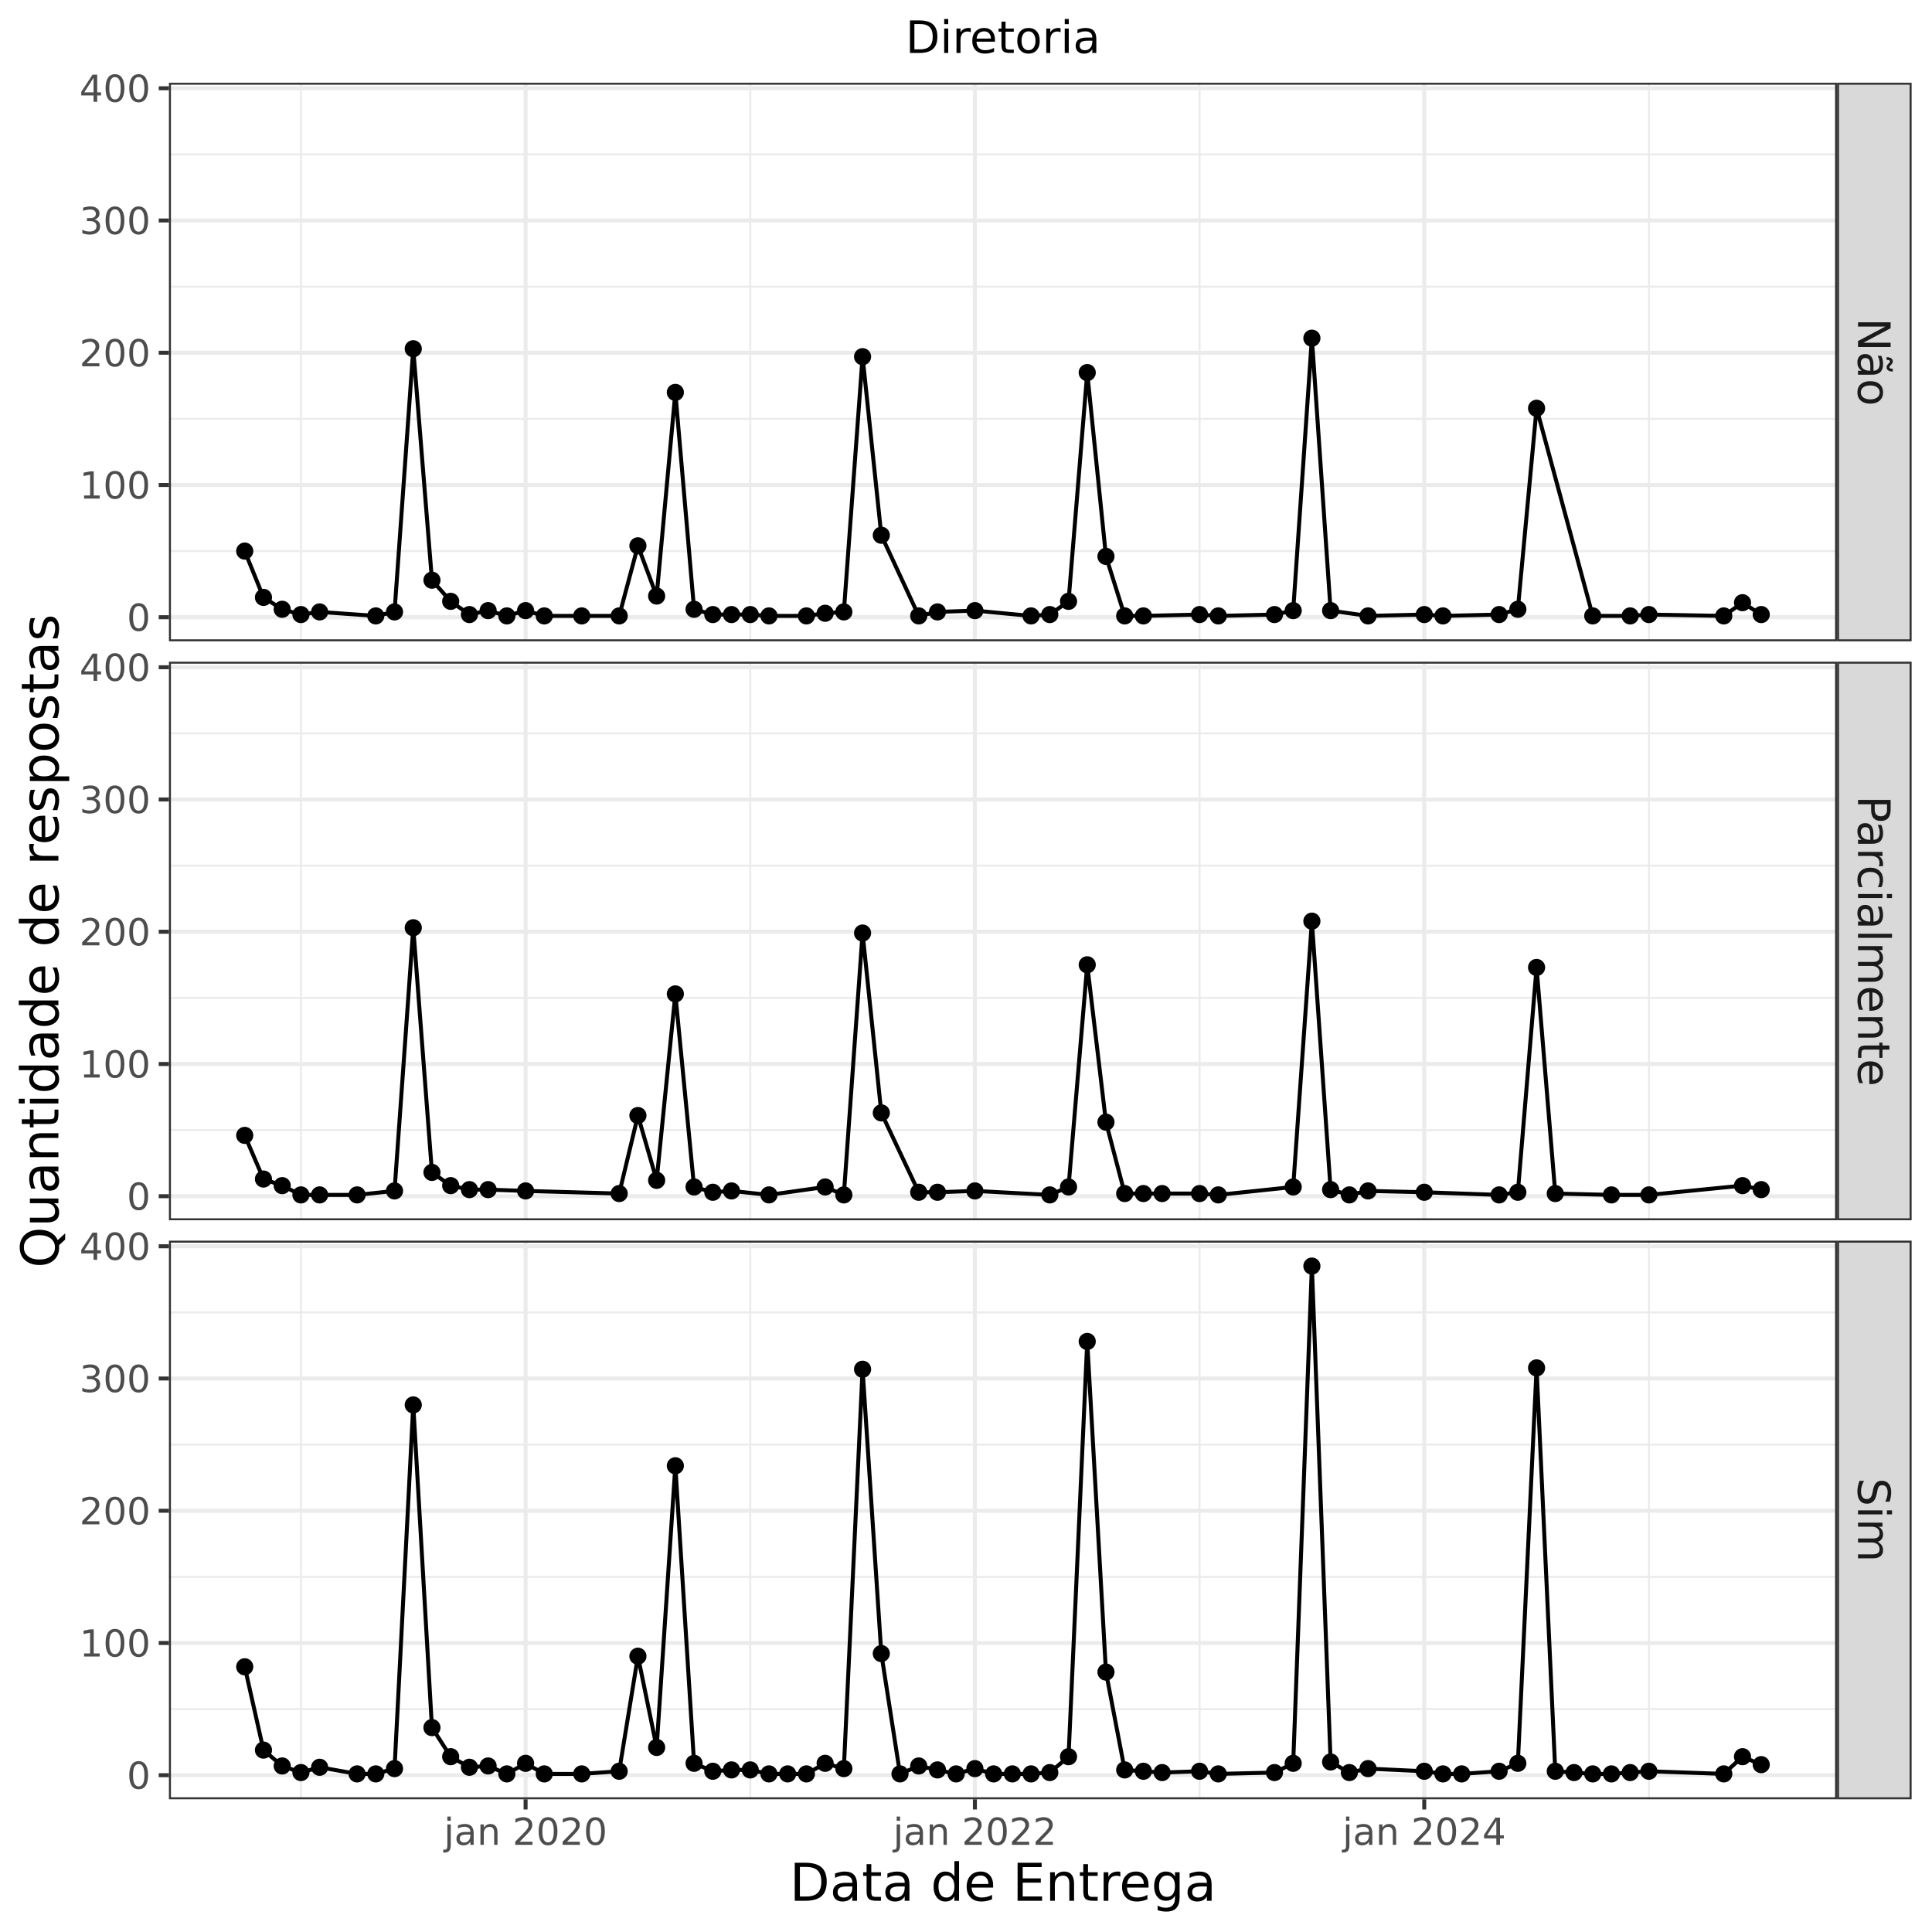
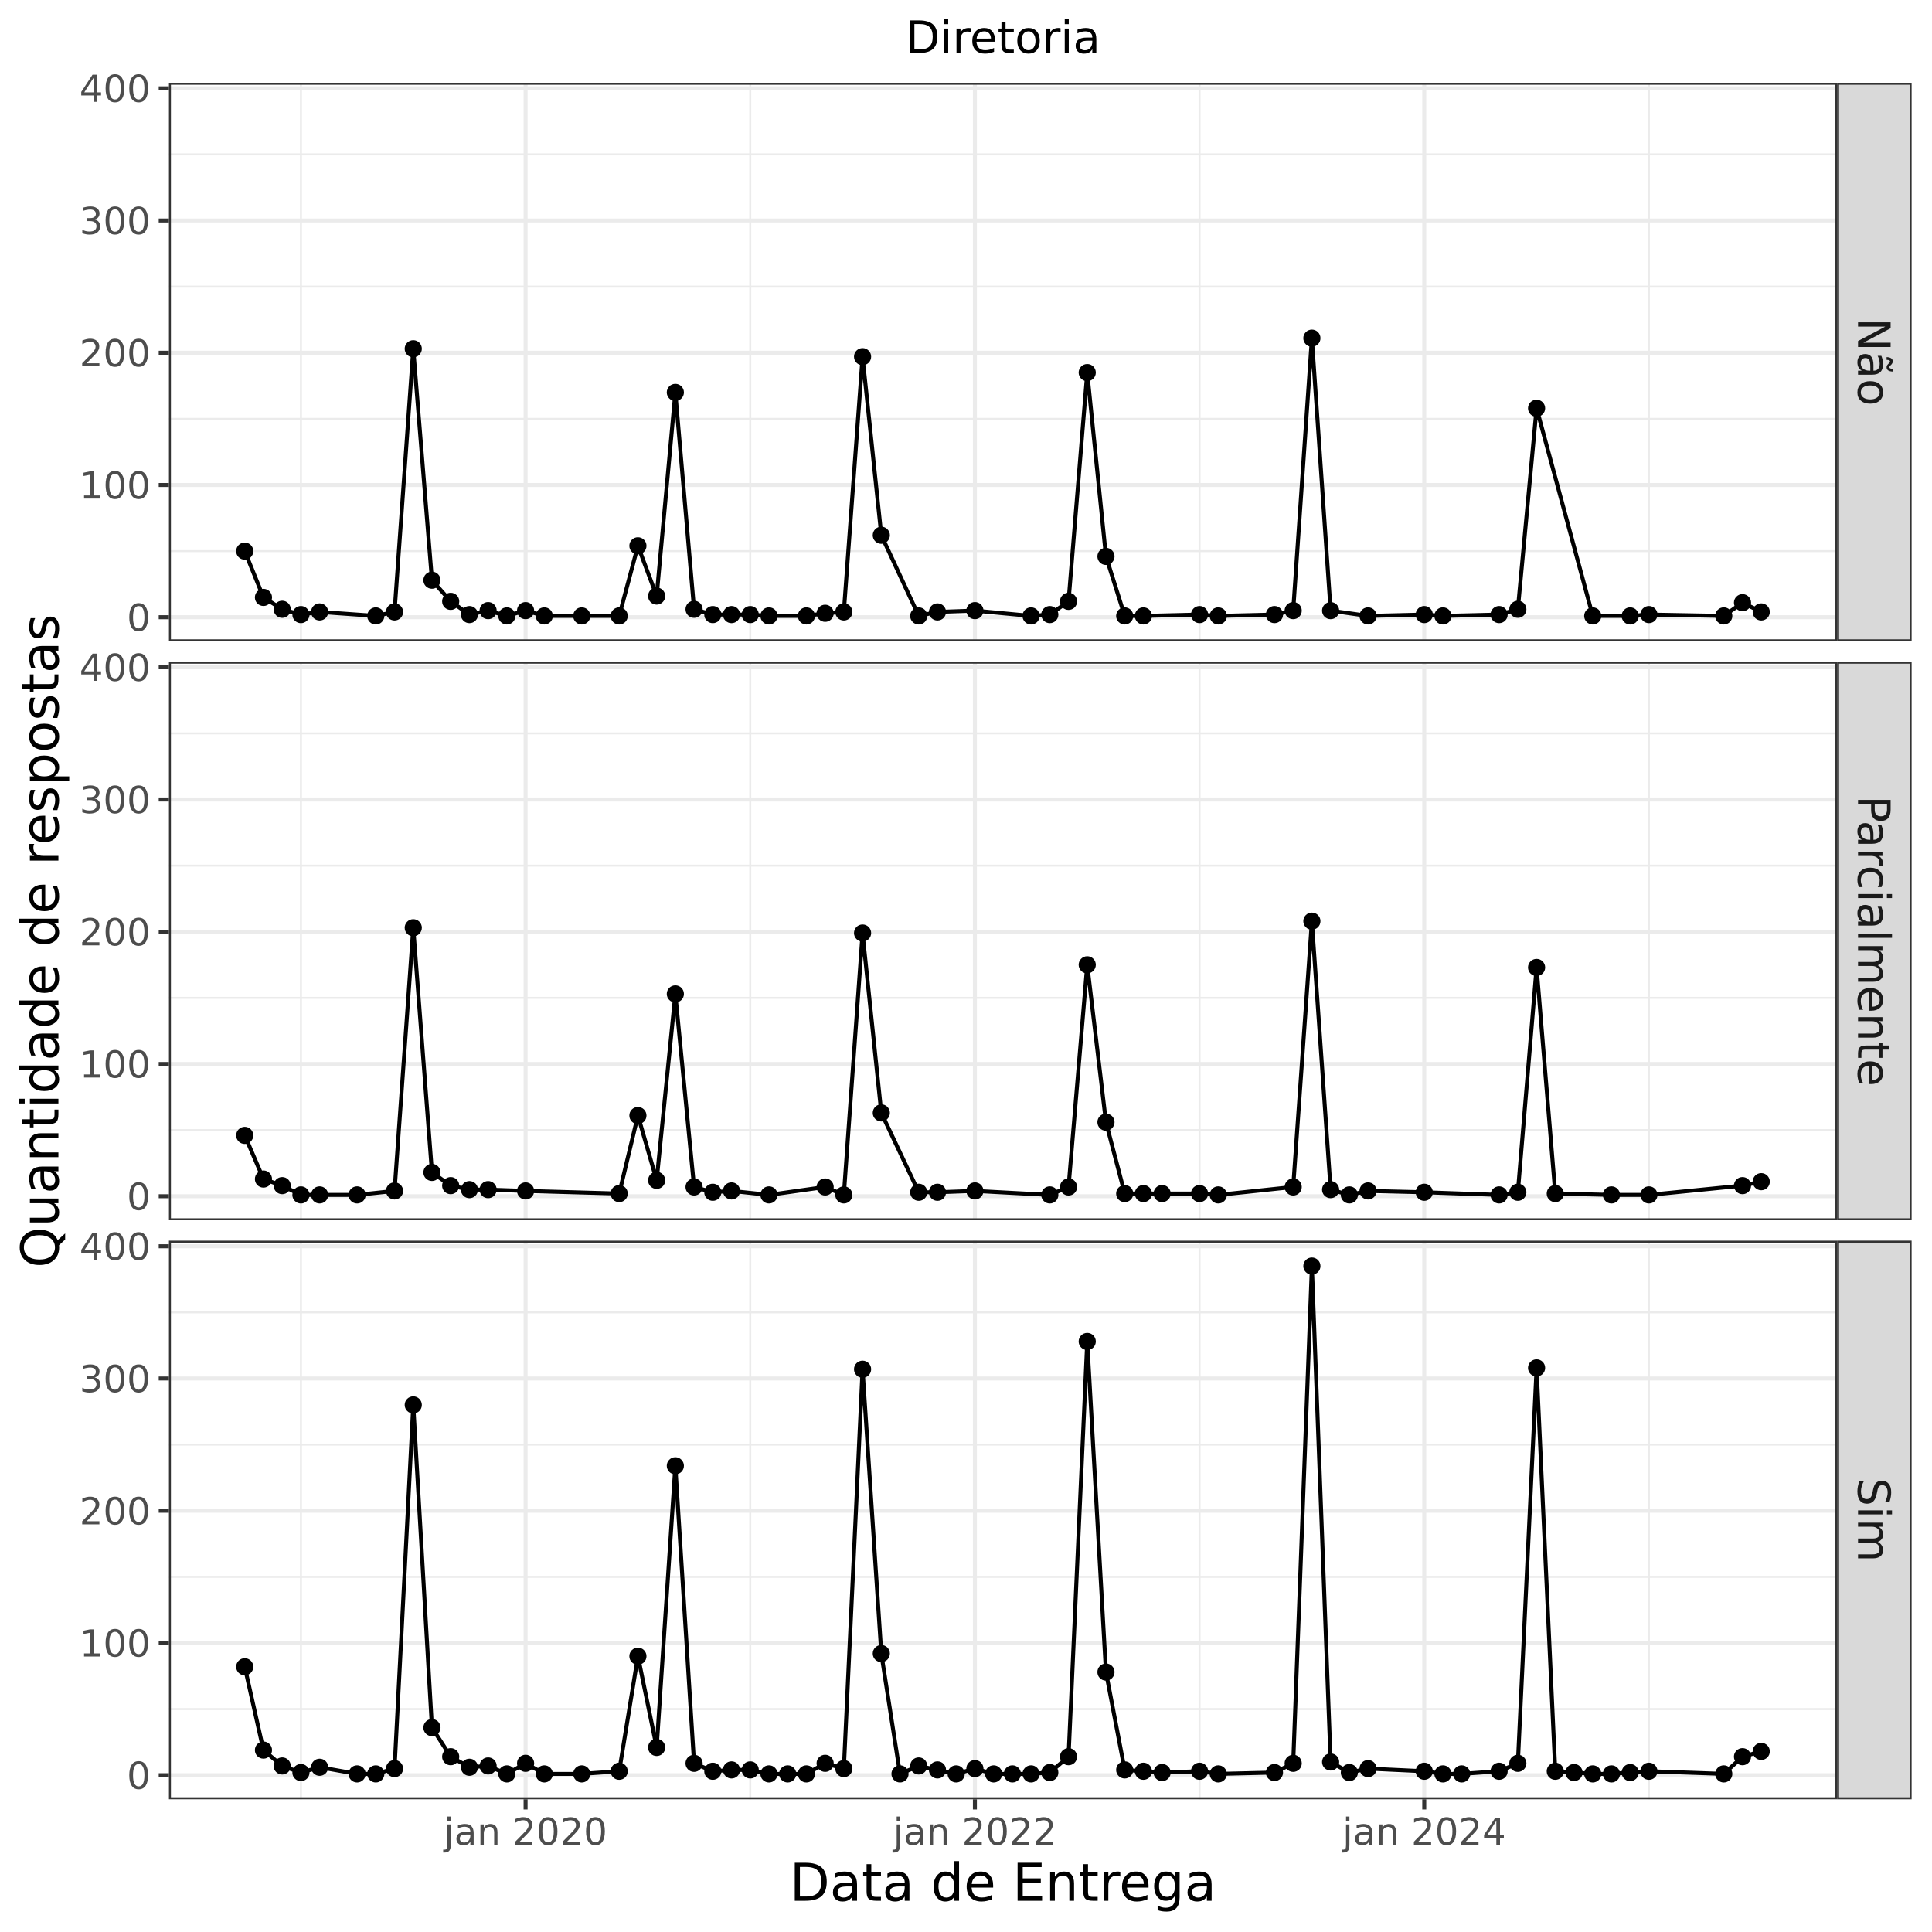
<svg xmlns="http://www.w3.org/2000/svg" class="svglite" width="518.74pt" height="518.74pt" viewBox="0 0 518.74 518.74">
  <defs>
    <style type="text/css">
    .svglite line, .svglite polyline, .svglite polygon, .svglite path, .svglite rect, .svglite circle {
      fill: none;
      stroke: #000000;
      stroke-linecap: round;
      stroke-linejoin: round;
      stroke-miterlimit: 10.00;
    }
    .svglite text {
      white-space: pre;
    }
  </style>
  </defs>
  <rect width="100%" height="100%" style="stroke: none; fill: #FFFFFF;" />
  <defs>
    <clipPath id="cpMC4wMHw1MTguNzR8MC4wMHw1MTguNzQ=">
      <rect x="0.00" y="0.00" width="518.74" height="518.74" />
    </clipPath>
  </defs>
  <g clip-path="url(#cpMC4wMHw1MTguNzR8MC4wMHw1MTguNzQ=)">
    <rect x="0" y="0" width="518.74" height="518.74" style="stroke-width: 1.07; stroke: #FFFFFF; fill: #FFFFFF;" />
  </g>
  <defs>
    <clipPath id="cpNDUuMzZ8NDkzLjI1fDIyLjIxfDE3Mi4xOQ==">
      <rect x="45.36" y="22.21" width="447.89" height="149.98" />
    </clipPath>
  </defs>
  <g clip-path="url(#cpNDUuMzZ8NDkzLjI1fDIyLjIxfDE3Mi4xOQ==)">
    <rect x="45.36" y="22.21" width="447.89" height="149.98" style="stroke-width: 1.07; stroke: none; fill: #FFFFFF;" />
    <polyline points="45.36,147.97 493.25,147.97 " style="stroke-width: 0.53; stroke: #EBEBEB; stroke-linecap: butt;" />
    <polyline points="45.36,112.46 493.25,112.46 " style="stroke-width: 0.53; stroke: #EBEBEB; stroke-linecap: butt;" />
    <polyline points="45.36,76.96 493.25,76.96 " style="stroke-width: 0.53; stroke: #EBEBEB; stroke-linecap: butt;" />
    <polyline points="45.36,41.45 493.25,41.45 " style="stroke-width: 0.53; stroke: #EBEBEB; stroke-linecap: butt;" />
    <polyline points="80.80,172.19 80.80,22.21 " style="stroke-width: 0.53; stroke: #EBEBEB; stroke-linecap: butt;" />
    <polyline points="201.44,172.19 201.44,22.21 " style="stroke-width: 0.53; stroke: #EBEBEB; stroke-linecap: butt;" />
    <polyline points="322.08,172.19 322.08,22.21 " style="stroke-width: 0.53; stroke: #EBEBEB; stroke-linecap: butt;" />
    <polyline points="442.73,172.19 442.73,22.21 " style="stroke-width: 0.53; stroke: #EBEBEB; stroke-linecap: butt;" />
    <polyline points="45.36,165.72 493.25,165.72 " style="stroke-width: 1.07; stroke: #EBEBEB; stroke-linecap: butt;" />
    <polyline points="45.36,130.22 493.25,130.22 " style="stroke-width: 1.07; stroke: #EBEBEB; stroke-linecap: butt;" />
    <polyline points="45.36,94.71 493.25,94.71 " style="stroke-width: 1.07; stroke: #EBEBEB; stroke-linecap: butt;" />
    <polyline points="45.36,59.20 493.25,59.20 " style="stroke-width: 1.07; stroke: #EBEBEB; stroke-linecap: butt;" />
    <polyline points="45.36,23.70 493.25,23.70 " style="stroke-width: 1.07; stroke: #EBEBEB; stroke-linecap: butt;" />
    <polyline points="141.12,172.19 141.12,22.21 " style="stroke-width: 1.07; stroke: #EBEBEB; stroke-linecap: butt;" />
    <polyline points="261.76,172.19 261.76,22.21 " style="stroke-width: 1.07; stroke: #EBEBEB; stroke-linecap: butt;" />
    <polyline points="382.41,172.19 382.41,22.21 " style="stroke-width: 1.07; stroke: #EBEBEB; stroke-linecap: butt;" />
-     <polyline points="65.71,147.97 70.74,160.40 75.77,163.59 80.80,165.01 85.82,164.30 100.90,165.37 105.93,164.30 110.96,93.64 115.98,155.78 121.01,161.46 126.04,165.01 131.06,163.95 136.09,165.37 141.12,163.95 146.14,165.37 156.20,165.37 166.25,165.37 171.28,146.55 176.31,160.04 181.33,105.36 186.36,163.59 191.39,165.01 196.41,165.01 201.44,165.01 206.47,165.37 216.52,165.37 221.55,164.66 226.57,164.30 231.60,95.77 236.63,143.71 246.68,165.37 251.71,164.30 261.76,163.95 276.84,165.37 281.87,165.01 286.90,161.46 291.92,100.04 296.95,149.39 301.98,165.37 307.00,165.37 322.08,165.01 327.11,165.37 342.19,165.01 347.22,163.95 352.24,90.80 357.27,163.95 367.32,165.37 382.41,165.01 387.43,165.37 402.51,165.01 407.54,163.59 412.57,109.62 427.65,165.37 437.70,165.37 442.73,165.01 462.83,165.37 467.86,161.82 472.89,165.01 " style="stroke-width: 1.07; stroke-linecap: butt;" />
+     <polyline points="65.71,147.97 70.74,160.40 75.77,163.59 80.80,165.01 85.82,164.30 100.90,165.37 105.93,164.30 110.96,93.64 115.98,155.78 121.01,161.46 126.04,165.01 131.06,163.95 136.09,165.37 141.12,163.95 146.14,165.37 156.20,165.37 166.25,165.37 171.28,146.55 176.31,160.04 181.33,105.36 186.36,163.59 191.39,165.01 196.41,165.01 201.44,165.01 206.47,165.37 216.52,165.37 221.55,164.66 226.57,164.30 231.60,95.77 236.63,143.71 246.68,165.37 251.71,164.30 261.76,163.95 276.84,165.37 281.87,165.01 286.90,161.46 291.92,100.04 296.95,149.39 301.98,165.37 307.00,165.37 322.08,165.01 327.11,165.37 342.19,165.01 347.22,163.95 352.24,90.80 357.27,163.95 367.32,165.37 382.41,165.01 387.43,165.37 402.51,165.01 407.54,163.59 412.57,109.62 427.65,165.37 437.70,165.37 442.73,165.01 462.83,165.37 467.86,161.82 472.89,164.30 " style="stroke-width: 1.07; stroke-linecap: butt;" />
    <circle cx="65.71" cy="147.97" r="1.95" style="stroke-width: 0.71; fill: #000000;" />
    <circle cx="70.74" cy="160.40" r="1.95" style="stroke-width: 0.71; fill: #000000;" />
    <circle cx="75.77" cy="163.59" r="1.95" style="stroke-width: 0.71; fill: #000000;" />
    <circle cx="80.80" cy="165.01" r="1.95" style="stroke-width: 0.71; fill: #000000;" />
    <circle cx="85.82" cy="164.30" r="1.95" style="stroke-width: 0.71; fill: #000000;" />
    <circle cx="100.90" cy="165.37" r="1.95" style="stroke-width: 0.71; fill: #000000;" />
    <circle cx="105.93" cy="164.30" r="1.95" style="stroke-width: 0.71; fill: #000000;" />
    <circle cx="110.96" cy="93.64" r="1.95" style="stroke-width: 0.71; fill: #000000;" />
    <circle cx="115.98" cy="155.78" r="1.95" style="stroke-width: 0.71; fill: #000000;" />
    <circle cx="121.01" cy="161.46" r="1.95" style="stroke-width: 0.71; fill: #000000;" />
    <circle cx="126.04" cy="165.01" r="1.95" style="stroke-width: 0.71; fill: #000000;" />
    <circle cx="131.06" cy="163.95" r="1.95" style="stroke-width: 0.71; fill: #000000;" />
    <circle cx="136.09" cy="165.37" r="1.95" style="stroke-width: 0.71; fill: #000000;" />
    <circle cx="141.12" cy="163.95" r="1.95" style="stroke-width: 0.71; fill: #000000;" />
    <circle cx="146.14" cy="165.37" r="1.95" style="stroke-width: 0.71; fill: #000000;" />
    <circle cx="156.20" cy="165.37" r="1.95" style="stroke-width: 0.71; fill: #000000;" />
    <circle cx="166.25" cy="165.37" r="1.95" style="stroke-width: 0.71; fill: #000000;" />
    <circle cx="171.28" cy="146.55" r="1.95" style="stroke-width: 0.71; fill: #000000;" />
    <circle cx="176.31" cy="160.04" r="1.95" style="stroke-width: 0.71; fill: #000000;" />
    <circle cx="181.33" cy="105.36" r="1.95" style="stroke-width: 0.71; fill: #000000;" />
    <circle cx="186.36" cy="163.59" r="1.95" style="stroke-width: 0.71; fill: #000000;" />
    <circle cx="191.39" cy="165.01" r="1.95" style="stroke-width: 0.71; fill: #000000;" />
    <circle cx="196.41" cy="165.01" r="1.95" style="stroke-width: 0.71; fill: #000000;" />
    <circle cx="201.44" cy="165.01" r="1.95" style="stroke-width: 0.71; fill: #000000;" />
    <circle cx="206.47" cy="165.37" r="1.95" style="stroke-width: 0.71; fill: #000000;" />
    <circle cx="216.52" cy="165.37" r="1.95" style="stroke-width: 0.71; fill: #000000;" />
    <circle cx="221.55" cy="164.66" r="1.95" style="stroke-width: 0.71; fill: #000000;" />
    <circle cx="226.57" cy="164.30" r="1.95" style="stroke-width: 0.71; fill: #000000;" />
    <circle cx="231.60" cy="95.77" r="1.95" style="stroke-width: 0.71; fill: #000000;" />
    <circle cx="236.63" cy="143.71" r="1.95" style="stroke-width: 0.71; fill: #000000;" />
    <circle cx="246.68" cy="165.37" r="1.95" style="stroke-width: 0.71; fill: #000000;" />
    <circle cx="251.71" cy="164.30" r="1.95" style="stroke-width: 0.71; fill: #000000;" />
    <circle cx="261.76" cy="163.95" r="1.95" style="stroke-width: 0.71; fill: #000000;" />
    <circle cx="276.84" cy="165.37" r="1.95" style="stroke-width: 0.71; fill: #000000;" />
    <circle cx="281.87" cy="165.01" r="1.95" style="stroke-width: 0.71; fill: #000000;" />
    <circle cx="286.90" cy="161.46" r="1.95" style="stroke-width: 0.71; fill: #000000;" />
    <circle cx="291.92" cy="100.04" r="1.95" style="stroke-width: 0.71; fill: #000000;" />
    <circle cx="296.95" cy="149.39" r="1.95" style="stroke-width: 0.71; fill: #000000;" />
    <circle cx="301.98" cy="165.37" r="1.95" style="stroke-width: 0.71; fill: #000000;" />
    <circle cx="307.00" cy="165.37" r="1.95" style="stroke-width: 0.71; fill: #000000;" />
    <circle cx="322.08" cy="165.01" r="1.95" style="stroke-width: 0.71; fill: #000000;" />
    <circle cx="327.11" cy="165.37" r="1.95" style="stroke-width: 0.71; fill: #000000;" />
    <circle cx="342.19" cy="165.01" r="1.95" style="stroke-width: 0.71; fill: #000000;" />
    <circle cx="347.22" cy="163.95" r="1.95" style="stroke-width: 0.71; fill: #000000;" />
    <circle cx="352.24" cy="90.80" r="1.95" style="stroke-width: 0.71; fill: #000000;" />
    <circle cx="357.27" cy="163.95" r="1.95" style="stroke-width: 0.71; fill: #000000;" />
    <circle cx="367.32" cy="165.37" r="1.95" style="stroke-width: 0.71; fill: #000000;" />
    <circle cx="382.41" cy="165.01" r="1.95" style="stroke-width: 0.71; fill: #000000;" />
    <circle cx="387.43" cy="165.37" r="1.95" style="stroke-width: 0.71; fill: #000000;" />
    <circle cx="402.51" cy="165.01" r="1.95" style="stroke-width: 0.71; fill: #000000;" />
    <circle cx="407.54" cy="163.59" r="1.95" style="stroke-width: 0.71; fill: #000000;" />
    <circle cx="412.57" cy="109.62" r="1.95" style="stroke-width: 0.71; fill: #000000;" />
    <circle cx="427.65" cy="165.37" r="1.95" style="stroke-width: 0.71; fill: #000000;" />
    <circle cx="437.70" cy="165.37" r="1.95" style="stroke-width: 0.71; fill: #000000;" />
    <circle cx="442.73" cy="165.01" r="1.95" style="stroke-width: 0.71; fill: #000000;" />
    <circle cx="462.83" cy="165.37" r="1.95" style="stroke-width: 0.71; fill: #000000;" />
    <circle cx="467.86" cy="161.82" r="1.95" style="stroke-width: 0.71; fill: #000000;" />
-     <circle cx="472.89" cy="165.01" r="1.95" style="stroke-width: 0.71; fill: #000000;" />
+     <circle cx="472.89" cy="164.30" r="1.95" style="stroke-width: 0.71; fill: #000000;" />
    <rect x="45.36" y="22.21" width="447.89" height="149.98" style="stroke-width: 1.07; stroke: #333333;" />
  </g>
  <g clip-path="url(#cpMC4wMHw1MTguNzR8MC4wMHw1MTguNzQ=)">
</g>
  <defs>
    <clipPath id="cpNDUuMzZ8NDkzLjI1fDE3Ny42NnwzMjcuNjQ=">
      <rect x="45.36" y="177.66" width="447.89" height="149.98" />
    </clipPath>
  </defs>
  <g clip-path="url(#cpNDUuMzZ8NDkzLjI1fDE3Ny42NnwzMjcuNjQ=)">
    <rect x="45.36" y="177.66" width="447.89" height="149.98" style="stroke-width: 1.07; stroke: none; fill: #FFFFFF;" />
    <polyline points="45.36,303.43 493.25,303.43 " style="stroke-width: 0.53; stroke: #EBEBEB; stroke-linecap: butt;" />
    <polyline points="45.36,267.92 493.25,267.92 " style="stroke-width: 0.53; stroke: #EBEBEB; stroke-linecap: butt;" />
    <polyline points="45.36,232.42 493.25,232.42 " style="stroke-width: 0.53; stroke: #EBEBEB; stroke-linecap: butt;" />
    <polyline points="45.36,196.91 493.25,196.91 " style="stroke-width: 0.53; stroke: #EBEBEB; stroke-linecap: butt;" />
    <polyline points="80.80,327.64 80.80,177.66 " style="stroke-width: 0.53; stroke: #EBEBEB; stroke-linecap: butt;" />
    <polyline points="201.44,327.64 201.44,177.66 " style="stroke-width: 0.53; stroke: #EBEBEB; stroke-linecap: butt;" />
    <polyline points="322.08,327.64 322.08,177.66 " style="stroke-width: 0.53; stroke: #EBEBEB; stroke-linecap: butt;" />
    <polyline points="442.73,327.64 442.73,177.66 " style="stroke-width: 0.53; stroke: #EBEBEB; stroke-linecap: butt;" />
    <polyline points="45.36,321.18 493.25,321.18 " style="stroke-width: 1.07; stroke: #EBEBEB; stroke-linecap: butt;" />
    <polyline points="45.36,285.68 493.25,285.68 " style="stroke-width: 1.07; stroke: #EBEBEB; stroke-linecap: butt;" />
    <polyline points="45.36,250.17 493.25,250.17 " style="stroke-width: 1.07; stroke: #EBEBEB; stroke-linecap: butt;" />
    <polyline points="45.36,214.66 493.25,214.66 " style="stroke-width: 1.07; stroke: #EBEBEB; stroke-linecap: butt;" />
    <polyline points="45.36,179.16 493.25,179.16 " style="stroke-width: 1.07; stroke: #EBEBEB; stroke-linecap: butt;" />
    <polyline points="141.12,327.64 141.12,177.66 " style="stroke-width: 1.07; stroke: #EBEBEB; stroke-linecap: butt;" />
    <polyline points="261.76,327.64 261.76,177.66 " style="stroke-width: 1.07; stroke: #EBEBEB; stroke-linecap: butt;" />
    <polyline points="382.41,327.64 382.41,177.66 " style="stroke-width: 1.07; stroke: #EBEBEB; stroke-linecap: butt;" />
-     <polyline points="65.71,304.85 70.74,316.57 75.77,318.34 80.80,320.83 85.82,320.83 95.88,320.83 105.93,319.76 110.96,249.10 115.98,314.79 121.01,318.34 126.04,319.41 131.06,319.41 141.12,319.76 166.25,320.47 171.28,299.52 176.31,316.92 181.33,266.86 186.36,318.70 191.39,320.12 196.41,319.76 206.47,320.83 221.55,318.70 226.57,320.83 231.60,250.52 236.63,298.81 246.68,320.12 251.71,320.12 261.76,319.76 281.87,320.83 286.90,318.70 291.92,259.05 296.95,301.30 301.98,320.47 307.00,320.47 312.03,320.47 322.08,320.47 327.11,320.83 347.22,318.70 352.24,247.33 357.27,319.41 362.30,320.83 367.32,319.76 382.41,320.12 402.51,320.83 407.54,320.12 412.57,259.76 417.59,320.47 432.67,320.83 442.73,320.83 467.86,318.34 472.89,319.41 " style="stroke-width: 1.07; stroke-linecap: butt;" />
+     <polyline points="65.71,304.85 70.74,316.57 75.77,318.34 80.80,320.83 85.82,320.83 95.88,320.83 105.93,319.76 110.96,249.10 115.98,314.79 121.01,318.34 126.04,319.41 131.06,319.41 141.12,319.76 166.25,320.47 171.28,299.52 176.31,316.92 181.33,266.86 186.36,318.70 191.39,320.12 196.41,319.76 206.47,320.83 221.55,318.70 226.57,320.83 231.60,250.52 236.63,298.81 246.68,320.12 251.71,320.12 261.76,319.76 281.87,320.83 286.90,318.70 291.92,259.05 296.95,301.30 301.98,320.47 307.00,320.47 312.03,320.47 322.08,320.47 327.11,320.83 347.22,318.70 352.24,247.33 357.27,319.41 362.30,320.83 367.32,319.76 382.41,320.12 402.51,320.83 407.54,320.12 412.57,259.76 417.59,320.47 432.67,320.83 442.73,320.83 467.86,318.34 472.89,317.28 " style="stroke-width: 1.07; stroke-linecap: butt;" />
    <circle cx="65.71" cy="304.85" r="1.95" style="stroke-width: 0.71; fill: #000000;" />
    <circle cx="70.74" cy="316.57" r="1.95" style="stroke-width: 0.71; fill: #000000;" />
    <circle cx="75.77" cy="318.34" r="1.95" style="stroke-width: 0.71; fill: #000000;" />
    <circle cx="80.80" cy="320.83" r="1.95" style="stroke-width: 0.71; fill: #000000;" />
    <circle cx="85.82" cy="320.83" r="1.95" style="stroke-width: 0.71; fill: #000000;" />
    <circle cx="95.88" cy="320.83" r="1.95" style="stroke-width: 0.71; fill: #000000;" />
    <circle cx="105.93" cy="319.76" r="1.95" style="stroke-width: 0.71; fill: #000000;" />
    <circle cx="110.96" cy="249.10" r="1.95" style="stroke-width: 0.71; fill: #000000;" />
    <circle cx="115.98" cy="314.79" r="1.95" style="stroke-width: 0.71; fill: #000000;" />
    <circle cx="121.01" cy="318.34" r="1.95" style="stroke-width: 0.71; fill: #000000;" />
    <circle cx="126.04" cy="319.41" r="1.95" style="stroke-width: 0.71; fill: #000000;" />
    <circle cx="131.06" cy="319.41" r="1.95" style="stroke-width: 0.71; fill: #000000;" />
    <circle cx="141.12" cy="319.76" r="1.95" style="stroke-width: 0.71; fill: #000000;" />
    <circle cx="166.25" cy="320.47" r="1.95" style="stroke-width: 0.71; fill: #000000;" />
    <circle cx="171.28" cy="299.52" r="1.95" style="stroke-width: 0.71; fill: #000000;" />
    <circle cx="176.31" cy="316.92" r="1.95" style="stroke-width: 0.71; fill: #000000;" />
    <circle cx="181.33" cy="266.86" r="1.95" style="stroke-width: 0.71; fill: #000000;" />
    <circle cx="186.36" cy="318.70" r="1.95" style="stroke-width: 0.71; fill: #000000;" />
    <circle cx="191.39" cy="320.12" r="1.95" style="stroke-width: 0.71; fill: #000000;" />
    <circle cx="196.41" cy="319.76" r="1.95" style="stroke-width: 0.71; fill: #000000;" />
    <circle cx="206.47" cy="320.83" r="1.95" style="stroke-width: 0.71; fill: #000000;" />
    <circle cx="221.55" cy="318.70" r="1.95" style="stroke-width: 0.71; fill: #000000;" />
    <circle cx="226.57" cy="320.83" r="1.95" style="stroke-width: 0.71; fill: #000000;" />
    <circle cx="231.60" cy="250.52" r="1.95" style="stroke-width: 0.71; fill: #000000;" />
    <circle cx="236.63" cy="298.81" r="1.95" style="stroke-width: 0.71; fill: #000000;" />
    <circle cx="246.68" cy="320.12" r="1.95" style="stroke-width: 0.71; fill: #000000;" />
    <circle cx="251.71" cy="320.12" r="1.95" style="stroke-width: 0.71; fill: #000000;" />
    <circle cx="261.76" cy="319.76" r="1.95" style="stroke-width: 0.71; fill: #000000;" />
    <circle cx="281.87" cy="320.83" r="1.95" style="stroke-width: 0.71; fill: #000000;" />
    <circle cx="286.90" cy="318.70" r="1.95" style="stroke-width: 0.71; fill: #000000;" />
    <circle cx="291.92" cy="259.05" r="1.95" style="stroke-width: 0.71; fill: #000000;" />
    <circle cx="296.95" cy="301.30" r="1.95" style="stroke-width: 0.71; fill: #000000;" />
    <circle cx="301.98" cy="320.47" r="1.95" style="stroke-width: 0.71; fill: #000000;" />
    <circle cx="307.00" cy="320.47" r="1.95" style="stroke-width: 0.71; fill: #000000;" />
    <circle cx="312.03" cy="320.47" r="1.95" style="stroke-width: 0.71; fill: #000000;" />
    <circle cx="322.08" cy="320.47" r="1.95" style="stroke-width: 0.71; fill: #000000;" />
    <circle cx="327.11" cy="320.83" r="1.95" style="stroke-width: 0.71; fill: #000000;" />
    <circle cx="347.22" cy="318.70" r="1.95" style="stroke-width: 0.71; fill: #000000;" />
    <circle cx="352.24" cy="247.33" r="1.95" style="stroke-width: 0.71; fill: #000000;" />
    <circle cx="357.27" cy="319.41" r="1.95" style="stroke-width: 0.71; fill: #000000;" />
    <circle cx="362.30" cy="320.83" r="1.95" style="stroke-width: 0.71; fill: #000000;" />
    <circle cx="367.32" cy="319.76" r="1.95" style="stroke-width: 0.71; fill: #000000;" />
    <circle cx="382.41" cy="320.12" r="1.95" style="stroke-width: 0.71; fill: #000000;" />
    <circle cx="402.51" cy="320.83" r="1.95" style="stroke-width: 0.71; fill: #000000;" />
    <circle cx="407.54" cy="320.12" r="1.95" style="stroke-width: 0.71; fill: #000000;" />
    <circle cx="412.57" cy="259.76" r="1.95" style="stroke-width: 0.71; fill: #000000;" />
    <circle cx="417.59" cy="320.47" r="1.95" style="stroke-width: 0.71; fill: #000000;" />
    <circle cx="432.67" cy="320.83" r="1.95" style="stroke-width: 0.71; fill: #000000;" />
    <circle cx="442.73" cy="320.83" r="1.95" style="stroke-width: 0.71; fill: #000000;" />
    <circle cx="467.86" cy="318.34" r="1.95" style="stroke-width: 0.71; fill: #000000;" />
-     <circle cx="472.89" cy="319.41" r="1.95" style="stroke-width: 0.71; fill: #000000;" />
+     <circle cx="472.89" cy="317.28" r="1.95" style="stroke-width: 0.71; fill: #000000;" />
    <rect x="45.36" y="177.66" width="447.89" height="149.98" style="stroke-width: 1.07; stroke: #333333;" />
  </g>
  <g clip-path="url(#cpMC4wMHw1MTguNzR8MC4wMHw1MTguNzQ=)">
</g>
  <defs>
    <clipPath id="cpNDUuMzZ8NDkzLjI1fDMzMy4xMnw0ODMuMTA=">
      <rect x="45.36" y="333.12" width="447.89" height="149.98" />
    </clipPath>
  </defs>
  <g clip-path="url(#cpNDUuMzZ8NDkzLjI1fDMzMy4xMnw0ODMuMTA=)">
    <rect x="45.36" y="333.12" width="447.89" height="149.98" style="stroke-width: 1.07; stroke: none; fill: #FFFFFF;" />
    <polyline points="45.36,458.89 493.25,458.89 " style="stroke-width: 0.53; stroke: #EBEBEB; stroke-linecap: butt;" />
    <polyline points="45.36,423.38 493.25,423.38 " style="stroke-width: 0.53; stroke: #EBEBEB; stroke-linecap: butt;" />
    <polyline points="45.36,387.88 493.25,387.88 " style="stroke-width: 0.53; stroke: #EBEBEB; stroke-linecap: butt;" />
    <polyline points="45.36,352.37 493.25,352.37 " style="stroke-width: 0.53; stroke: #EBEBEB; stroke-linecap: butt;" />
    <polyline points="80.80,483.10 80.80,333.12 " style="stroke-width: 0.53; stroke: #EBEBEB; stroke-linecap: butt;" />
    <polyline points="201.44,483.10 201.44,333.12 " style="stroke-width: 0.53; stroke: #EBEBEB; stroke-linecap: butt;" />
    <polyline points="322.08,483.10 322.08,333.12 " style="stroke-width: 0.53; stroke: #EBEBEB; stroke-linecap: butt;" />
    <polyline points="442.73,483.10 442.73,333.12 " style="stroke-width: 0.53; stroke: #EBEBEB; stroke-linecap: butt;" />
    <polyline points="45.36,476.64 493.25,476.64 " style="stroke-width: 1.07; stroke: #EBEBEB; stroke-linecap: butt;" />
    <polyline points="45.36,441.14 493.25,441.14 " style="stroke-width: 1.07; stroke: #EBEBEB; stroke-linecap: butt;" />
    <polyline points="45.36,405.63 493.25,405.63 " style="stroke-width: 1.07; stroke: #EBEBEB; stroke-linecap: butt;" />
    <polyline points="45.36,370.12 493.25,370.12 " style="stroke-width: 1.07; stroke: #EBEBEB; stroke-linecap: butt;" />
    <polyline points="45.36,334.62 493.25,334.62 " style="stroke-width: 1.07; stroke: #EBEBEB; stroke-linecap: butt;" />
    <polyline points="141.12,483.10 141.12,333.12 " style="stroke-width: 1.07; stroke: #EBEBEB; stroke-linecap: butt;" />
    <polyline points="261.76,483.10 261.76,333.12 " style="stroke-width: 1.07; stroke: #EBEBEB; stroke-linecap: butt;" />
    <polyline points="382.41,483.10 382.41,333.12 " style="stroke-width: 1.07; stroke: #EBEBEB; stroke-linecap: butt;" />
-     <polyline points="65.71,447.53 70.74,469.90 75.77,474.16 80.80,475.93 85.82,474.51 95.88,476.29 100.90,476.29 105.93,474.87 110.96,377.22 115.98,463.86 121.01,471.67 126.04,474.51 131.06,474.16 136.09,476.29 141.12,473.45 146.14,476.29 156.20,476.29 166.25,475.58 171.28,444.69 176.31,469.19 181.33,393.56 186.36,473.45 191.39,475.58 196.41,475.22 201.44,475.22 206.47,476.29 211.49,476.29 216.52,476.29 221.55,473.45 226.57,474.87 231.60,367.64 236.63,443.98 241.65,476.29 246.68,474.16 251.71,475.22 256.73,476.29 261.76,474.87 266.79,476.29 271.82,476.29 276.84,476.29 281.87,475.93 286.90,471.67 291.92,360.18 296.95,448.95 301.98,475.22 307.00,475.58 312.03,475.93 322.08,475.58 327.11,476.29 342.19,475.93 347.22,473.45 352.24,339.94 357.27,473.09 362.30,475.93 367.32,474.87 382.41,475.58 387.43,476.29 392.46,476.29 402.51,475.58 407.54,473.45 412.57,367.28 417.59,475.58 422.62,475.93 427.65,476.29 432.67,476.29 437.70,475.93 442.73,475.58 462.83,476.29 467.86,471.67 472.89,473.80 " style="stroke-width: 1.07; stroke-linecap: butt;" />
+     <polyline points="65.71,447.53 70.74,469.90 75.77,474.16 80.80,475.93 85.82,474.51 95.88,476.29 100.90,476.29 105.93,474.87 110.96,377.22 115.98,463.86 121.01,471.67 126.04,474.51 131.06,474.16 136.09,476.29 141.12,473.45 146.14,476.29 156.20,476.29 166.25,475.58 171.28,444.69 176.31,469.19 181.33,393.56 186.36,473.45 191.39,475.58 196.41,475.22 201.44,475.22 206.47,476.29 211.49,476.29 216.52,476.29 221.55,473.45 226.57,474.87 231.60,367.64 236.63,443.98 241.65,476.29 246.68,474.16 251.71,475.22 256.73,476.29 261.76,474.87 266.79,476.29 271.82,476.29 276.84,476.29 281.87,475.93 286.90,471.67 291.92,360.18 296.95,448.95 301.98,475.22 307.00,475.58 312.03,475.93 322.08,475.58 327.11,476.29 342.19,475.93 347.22,473.45 352.24,339.94 357.27,473.09 362.30,475.93 367.32,474.87 382.41,475.58 387.43,476.29 392.46,476.29 402.51,475.58 407.54,473.45 412.57,367.28 417.59,475.58 422.62,475.93 427.65,476.29 432.67,476.29 437.70,475.93 442.73,475.58 462.83,476.29 467.86,471.67 472.89,470.25 " style="stroke-width: 1.07; stroke-linecap: butt;" />
    <circle cx="65.71" cy="447.53" r="1.95" style="stroke-width: 0.71; fill: #000000;" />
    <circle cx="70.74" cy="469.90" r="1.95" style="stroke-width: 0.71; fill: #000000;" />
    <circle cx="75.77" cy="474.16" r="1.95" style="stroke-width: 0.71; fill: #000000;" />
    <circle cx="80.80" cy="475.93" r="1.95" style="stroke-width: 0.71; fill: #000000;" />
    <circle cx="85.82" cy="474.51" r="1.95" style="stroke-width: 0.71; fill: #000000;" />
    <circle cx="95.88" cy="476.29" r="1.95" style="stroke-width: 0.71; fill: #000000;" />
    <circle cx="100.90" cy="476.29" r="1.95" style="stroke-width: 0.71; fill: #000000;" />
    <circle cx="105.93" cy="474.87" r="1.95" style="stroke-width: 0.71; fill: #000000;" />
    <circle cx="110.96" cy="377.22" r="1.95" style="stroke-width: 0.71; fill: #000000;" />
    <circle cx="115.98" cy="463.86" r="1.95" style="stroke-width: 0.71; fill: #000000;" />
    <circle cx="121.01" cy="471.67" r="1.95" style="stroke-width: 0.71; fill: #000000;" />
    <circle cx="126.04" cy="474.51" r="1.95" style="stroke-width: 0.71; fill: #000000;" />
    <circle cx="131.06" cy="474.16" r="1.95" style="stroke-width: 0.71; fill: #000000;" />
    <circle cx="136.09" cy="476.29" r="1.95" style="stroke-width: 0.71; fill: #000000;" />
    <circle cx="141.12" cy="473.45" r="1.95" style="stroke-width: 0.71; fill: #000000;" />
    <circle cx="146.14" cy="476.29" r="1.95" style="stroke-width: 0.71; fill: #000000;" />
    <circle cx="156.20" cy="476.29" r="1.95" style="stroke-width: 0.71; fill: #000000;" />
    <circle cx="166.25" cy="475.58" r="1.95" style="stroke-width: 0.71; fill: #000000;" />
    <circle cx="171.28" cy="444.69" r="1.95" style="stroke-width: 0.71; fill: #000000;" />
    <circle cx="176.31" cy="469.19" r="1.95" style="stroke-width: 0.71; fill: #000000;" />
    <circle cx="181.33" cy="393.56" r="1.95" style="stroke-width: 0.71; fill: #000000;" />
    <circle cx="186.36" cy="473.45" r="1.95" style="stroke-width: 0.71; fill: #000000;" />
    <circle cx="191.39" cy="475.58" r="1.95" style="stroke-width: 0.71; fill: #000000;" />
    <circle cx="196.41" cy="475.22" r="1.95" style="stroke-width: 0.71; fill: #000000;" />
    <circle cx="201.44" cy="475.22" r="1.95" style="stroke-width: 0.71; fill: #000000;" />
    <circle cx="206.47" cy="476.29" r="1.95" style="stroke-width: 0.71; fill: #000000;" />
    <circle cx="211.49" cy="476.29" r="1.95" style="stroke-width: 0.71; fill: #000000;" />
    <circle cx="216.52" cy="476.29" r="1.95" style="stroke-width: 0.71; fill: #000000;" />
    <circle cx="221.55" cy="473.45" r="1.95" style="stroke-width: 0.71; fill: #000000;" />
    <circle cx="226.57" cy="474.87" r="1.95" style="stroke-width: 0.71; fill: #000000;" />
    <circle cx="231.60" cy="367.64" r="1.95" style="stroke-width: 0.71; fill: #000000;" />
    <circle cx="236.63" cy="443.98" r="1.95" style="stroke-width: 0.71; fill: #000000;" />
    <circle cx="241.65" cy="476.29" r="1.95" style="stroke-width: 0.71; fill: #000000;" />
    <circle cx="246.68" cy="474.16" r="1.95" style="stroke-width: 0.71; fill: #000000;" />
    <circle cx="251.71" cy="475.22" r="1.95" style="stroke-width: 0.71; fill: #000000;" />
    <circle cx="256.73" cy="476.29" r="1.95" style="stroke-width: 0.71; fill: #000000;" />
    <circle cx="261.76" cy="474.87" r="1.95" style="stroke-width: 0.71; fill: #000000;" />
    <circle cx="266.79" cy="476.29" r="1.95" style="stroke-width: 0.71; fill: #000000;" />
    <circle cx="271.82" cy="476.29" r="1.95" style="stroke-width: 0.71; fill: #000000;" />
    <circle cx="276.84" cy="476.29" r="1.95" style="stroke-width: 0.71; fill: #000000;" />
    <circle cx="281.87" cy="475.93" r="1.95" style="stroke-width: 0.71; fill: #000000;" />
    <circle cx="286.90" cy="471.67" r="1.95" style="stroke-width: 0.71; fill: #000000;" />
    <circle cx="291.92" cy="360.18" r="1.95" style="stroke-width: 0.71; fill: #000000;" />
    <circle cx="296.95" cy="448.95" r="1.95" style="stroke-width: 0.71; fill: #000000;" />
    <circle cx="301.98" cy="475.22" r="1.95" style="stroke-width: 0.71; fill: #000000;" />
    <circle cx="307.00" cy="475.58" r="1.95" style="stroke-width: 0.71; fill: #000000;" />
    <circle cx="312.03" cy="475.93" r="1.95" style="stroke-width: 0.71; fill: #000000;" />
    <circle cx="322.08" cy="475.58" r="1.95" style="stroke-width: 0.71; fill: #000000;" />
    <circle cx="327.11" cy="476.29" r="1.95" style="stroke-width: 0.71; fill: #000000;" />
    <circle cx="342.19" cy="475.93" r="1.95" style="stroke-width: 0.71; fill: #000000;" />
    <circle cx="347.22" cy="473.45" r="1.95" style="stroke-width: 0.71; fill: #000000;" />
    <circle cx="352.24" cy="339.94" r="1.95" style="stroke-width: 0.71; fill: #000000;" />
    <circle cx="357.27" cy="473.09" r="1.95" style="stroke-width: 0.71; fill: #000000;" />
    <circle cx="362.30" cy="475.93" r="1.95" style="stroke-width: 0.71; fill: #000000;" />
    <circle cx="367.32" cy="474.87" r="1.95" style="stroke-width: 0.71; fill: #000000;" />
    <circle cx="382.41" cy="475.58" r="1.95" style="stroke-width: 0.71; fill: #000000;" />
    <circle cx="387.43" cy="476.29" r="1.95" style="stroke-width: 0.71; fill: #000000;" />
    <circle cx="392.46" cy="476.29" r="1.95" style="stroke-width: 0.71; fill: #000000;" />
    <circle cx="402.51" cy="475.58" r="1.95" style="stroke-width: 0.71; fill: #000000;" />
    <circle cx="407.54" cy="473.45" r="1.95" style="stroke-width: 0.71; fill: #000000;" />
    <circle cx="412.57" cy="367.28" r="1.95" style="stroke-width: 0.71; fill: #000000;" />
    <circle cx="417.59" cy="475.58" r="1.95" style="stroke-width: 0.71; fill: #000000;" />
    <circle cx="422.62" cy="475.93" r="1.95" style="stroke-width: 0.71; fill: #000000;" />
    <circle cx="427.65" cy="476.29" r="1.95" style="stroke-width: 0.71; fill: #000000;" />
    <circle cx="432.67" cy="476.29" r="1.95" style="stroke-width: 0.71; fill: #000000;" />
    <circle cx="437.70" cy="475.93" r="1.95" style="stroke-width: 0.71; fill: #000000;" />
    <circle cx="442.73" cy="475.58" r="1.95" style="stroke-width: 0.71; fill: #000000;" />
    <circle cx="462.83" cy="476.29" r="1.95" style="stroke-width: 0.71; fill: #000000;" />
    <circle cx="467.86" cy="471.67" r="1.95" style="stroke-width: 0.71; fill: #000000;" />
-     <circle cx="472.89" cy="473.80" r="1.95" style="stroke-width: 0.71; fill: #000000;" />
+     <circle cx="472.89" cy="470.25" r="1.95" style="stroke-width: 0.71; fill: #000000;" />
    <rect x="45.36" y="333.12" width="447.89" height="149.98" style="stroke-width: 1.07; stroke: #333333;" />
  </g>
  <g clip-path="url(#cpMC4wMHw1MTguNzR8MC4wMHw1MTguNzQ=)">
</g>
  <defs>
    <clipPath id="cpNDkzLjI1fDUxMy4yNnwyMi4yMXwxNzIuMTk=">
      <rect x="493.25" y="22.21" width="20.01" height="149.98" />
    </clipPath>
  </defs>
  <g clip-path="url(#cpNDkzLjI1fDUxMy4yNnwyMi4yMXwxNzIuMTk=)">
    <rect x="493.25" y="22.21" width="20.01" height="149.98" style="stroke-width: 1.07; stroke: #333333; fill: #D9D9D9;" />
    <text transform="translate(498.88,97.20) rotate(90)" text-anchor="middle" style="font-size: 12.00px;fill: #1A1A1A; font-family: &quot;DejaVu Sans&quot;;" textLength="23.68px" lengthAdjust="spacingAndGlyphs">Não</text>
  </g>
  <g clip-path="url(#cpMC4wMHw1MTguNzR8MC4wMHw1MTguNzQ=)">
</g>
  <defs>
    <clipPath id="cpNDkzLjI1fDUxMy4yNnwxNzcuNjZ8MzI3LjY0">
      <rect x="493.25" y="177.66" width="20.01" height="149.98" />
    </clipPath>
  </defs>
  <g clip-path="url(#cpNDkzLjI1fDUxMy4yNnwxNzcuNjZ8MzI3LjY0)">
    <rect x="493.25" y="177.66" width="20.01" height="149.98" style="stroke-width: 1.07; stroke: #333333; fill: #D9D9D9;" />
    <text transform="translate(498.88,252.65) rotate(90)" text-anchor="middle" style="font-size: 12.00px;fill: #1A1A1A; font-family: &quot;DejaVu Sans&quot;;" textLength="78.13px" lengthAdjust="spacingAndGlyphs">Parcialmente</text>
  </g>
  <g clip-path="url(#cpMC4wMHw1MTguNzR8MC4wMHw1MTguNzQ=)">
</g>
  <defs>
    <clipPath id="cpNDkzLjI1fDUxMy4yNnwzMzMuMTJ8NDgzLjEw">
      <rect x="493.25" y="333.12" width="20.01" height="149.98" />
    </clipPath>
  </defs>
  <g clip-path="url(#cpNDkzLjI1fDUxMy4yNnwzMzMuMTJ8NDgzLjEw)">
    <rect x="493.25" y="333.12" width="20.01" height="149.98" style="stroke-width: 1.07; stroke: #333333; fill: #D9D9D9;" />
    <text transform="translate(498.88,408.11) rotate(90)" text-anchor="middle" style="font-size: 12.00px;fill: #1A1A1A; font-family: &quot;DejaVu Sans&quot;;" textLength="22.64px" lengthAdjust="spacingAndGlyphs">Sim</text>
  </g>
  <g clip-path="url(#cpMC4wMHw1MTguNzR8MC4wMHw1MTguNzQ=)">
    <polyline points="141.12,485.84 141.12,483.10 " style="stroke-width: 1.07; stroke: #333333; stroke-linecap: butt;" />
    <polyline points="261.76,485.84 261.76,483.10 " style="stroke-width: 1.07; stroke: #333333; stroke-linecap: butt;" />
    <polyline points="382.41,485.84 382.41,483.10 " style="stroke-width: 1.07; stroke: #333333; stroke-linecap: butt;" />
    <text x="141.12" y="495.33" text-anchor="middle" style="font-size: 10.00px;fill: #4D4D4D; font-family: &quot;DejaVu Sans&quot;;" textLength="43.88px" lengthAdjust="spacingAndGlyphs">jan 2020</text>
    <text x="261.76" y="495.33" text-anchor="middle" style="font-size: 10.00px;fill: #4D4D4D; font-family: &quot;DejaVu Sans&quot;;" textLength="43.88px" lengthAdjust="spacingAndGlyphs">jan 2022</text>
    <text x="382.41" y="495.33" text-anchor="middle" style="font-size: 10.00px;fill: #4D4D4D; font-family: &quot;DejaVu Sans&quot;;" textLength="43.88px" lengthAdjust="spacingAndGlyphs">jan 2024</text>
    <text x="40.42" y="169.37" text-anchor="end" style="font-size: 10.00px;fill: #4D4D4D; font-family: &quot;DejaVu Sans&quot;;" textLength="6.36px" lengthAdjust="spacingAndGlyphs">0</text>
    <text x="40.42" y="133.86" text-anchor="end" style="font-size: 10.00px;fill: #4D4D4D; font-family: &quot;DejaVu Sans&quot;;" textLength="19.09px" lengthAdjust="spacingAndGlyphs">100</text>
    <text x="40.42" y="98.36" text-anchor="end" style="font-size: 10.00px;fill: #4D4D4D; font-family: &quot;DejaVu Sans&quot;;" textLength="19.09px" lengthAdjust="spacingAndGlyphs">200</text>
    <text x="40.42" y="62.85" text-anchor="end" style="font-size: 10.00px;fill: #4D4D4D; font-family: &quot;DejaVu Sans&quot;;" textLength="19.09px" lengthAdjust="spacingAndGlyphs">300</text>
    <text x="40.42" y="27.34" text-anchor="end" style="font-size: 10.00px;fill: #4D4D4D; font-family: &quot;DejaVu Sans&quot;;" textLength="19.09px" lengthAdjust="spacingAndGlyphs">400</text>
    <polyline points="42.62,165.72 45.36,165.72 " style="stroke-width: 1.07; stroke: #333333; stroke-linecap: butt;" />
    <polyline points="42.62,130.22 45.36,130.22 " style="stroke-width: 1.07; stroke: #333333; stroke-linecap: butt;" />
    <polyline points="42.62,94.71 45.36,94.71 " style="stroke-width: 1.07; stroke: #333333; stroke-linecap: butt;" />
    <polyline points="42.62,59.20 45.36,59.20 " style="stroke-width: 1.07; stroke: #333333; stroke-linecap: butt;" />
    <polyline points="42.62,23.70 45.36,23.70 " style="stroke-width: 1.07; stroke: #333333; stroke-linecap: butt;" />
    <text x="40.42" y="324.83" text-anchor="end" style="font-size: 10.00px;fill: #4D4D4D; font-family: &quot;DejaVu Sans&quot;;" textLength="6.36px" lengthAdjust="spacingAndGlyphs">0</text>
    <text x="40.42" y="289.32" text-anchor="end" style="font-size: 10.00px;fill: #4D4D4D; font-family: &quot;DejaVu Sans&quot;;" textLength="19.09px" lengthAdjust="spacingAndGlyphs">100</text>
    <text x="40.42" y="253.82" text-anchor="end" style="font-size: 10.00px;fill: #4D4D4D; font-family: &quot;DejaVu Sans&quot;;" textLength="19.09px" lengthAdjust="spacingAndGlyphs">200</text>
    <text x="40.42" y="218.31" text-anchor="end" style="font-size: 10.00px;fill: #4D4D4D; font-family: &quot;DejaVu Sans&quot;;" textLength="19.09px" lengthAdjust="spacingAndGlyphs">300</text>
    <text x="40.42" y="182.80" text-anchor="end" style="font-size: 10.00px;fill: #4D4D4D; font-family: &quot;DejaVu Sans&quot;;" textLength="19.09px" lengthAdjust="spacingAndGlyphs">400</text>
    <polyline points="42.62,321.18 45.36,321.18 " style="stroke-width: 1.07; stroke: #333333; stroke-linecap: butt;" />
    <polyline points="42.62,285.68 45.36,285.68 " style="stroke-width: 1.07; stroke: #333333; stroke-linecap: butt;" />
    <polyline points="42.62,250.17 45.36,250.17 " style="stroke-width: 1.07; stroke: #333333; stroke-linecap: butt;" />
    <polyline points="42.62,214.66 45.36,214.66 " style="stroke-width: 1.07; stroke: #333333; stroke-linecap: butt;" />
    <polyline points="42.62,179.16 45.36,179.16 " style="stroke-width: 1.07; stroke: #333333; stroke-linecap: butt;" />
    <text x="40.42" y="480.29" text-anchor="end" style="font-size: 10.00px;fill: #4D4D4D; font-family: &quot;DejaVu Sans&quot;;" textLength="6.36px" lengthAdjust="spacingAndGlyphs">0</text>
    <text x="40.42" y="444.78" text-anchor="end" style="font-size: 10.00px;fill: #4D4D4D; font-family: &quot;DejaVu Sans&quot;;" textLength="19.09px" lengthAdjust="spacingAndGlyphs">100</text>
    <text x="40.42" y="409.28" text-anchor="end" style="font-size: 10.00px;fill: #4D4D4D; font-family: &quot;DejaVu Sans&quot;;" textLength="19.09px" lengthAdjust="spacingAndGlyphs">200</text>
    <text x="40.42" y="373.77" text-anchor="end" style="font-size: 10.00px;fill: #4D4D4D; font-family: &quot;DejaVu Sans&quot;;" textLength="19.09px" lengthAdjust="spacingAndGlyphs">300</text>
    <text x="40.42" y="338.26" text-anchor="end" style="font-size: 10.00px;fill: #4D4D4D; font-family: &quot;DejaVu Sans&quot;;" textLength="19.09px" lengthAdjust="spacingAndGlyphs">400</text>
    <polyline points="42.62,476.64 45.36,476.64 " style="stroke-width: 1.07; stroke: #333333; stroke-linecap: butt;" />
    <polyline points="42.62,441.14 45.36,441.14 " style="stroke-width: 1.07; stroke: #333333; stroke-linecap: butt;" />
    <polyline points="42.62,405.63 45.36,405.63 " style="stroke-width: 1.07; stroke: #333333; stroke-linecap: butt;" />
    <polyline points="42.62,370.12 45.36,370.12 " style="stroke-width: 1.07; stroke: #333333; stroke-linecap: butt;" />
    <polyline points="42.62,334.62 45.36,334.62 " style="stroke-width: 1.07; stroke: #333333; stroke-linecap: butt;" />
    <text x="269.30" y="510.35" text-anchor="middle" style="font-size: 14.00px; font-family: &quot;DejaVu Sans&quot;;" textLength="114.52px" lengthAdjust="spacingAndGlyphs">Data de Entrega</text>
    <text transform="translate(15.68,252.65) rotate(-90)" text-anchor="middle" style="font-size: 14.00px; font-family: &quot;DejaVu Sans&quot;;" textLength="175.50px" lengthAdjust="spacingAndGlyphs">Quantidade de respostas</text>
    <text x="269.30" y="14.23" text-anchor="middle" style="font-size: 12.00px; font-family: &quot;DejaVu Sans&quot;;" textLength="52.31px" lengthAdjust="spacingAndGlyphs">Diretoria</text>
  </g>
</svg>
